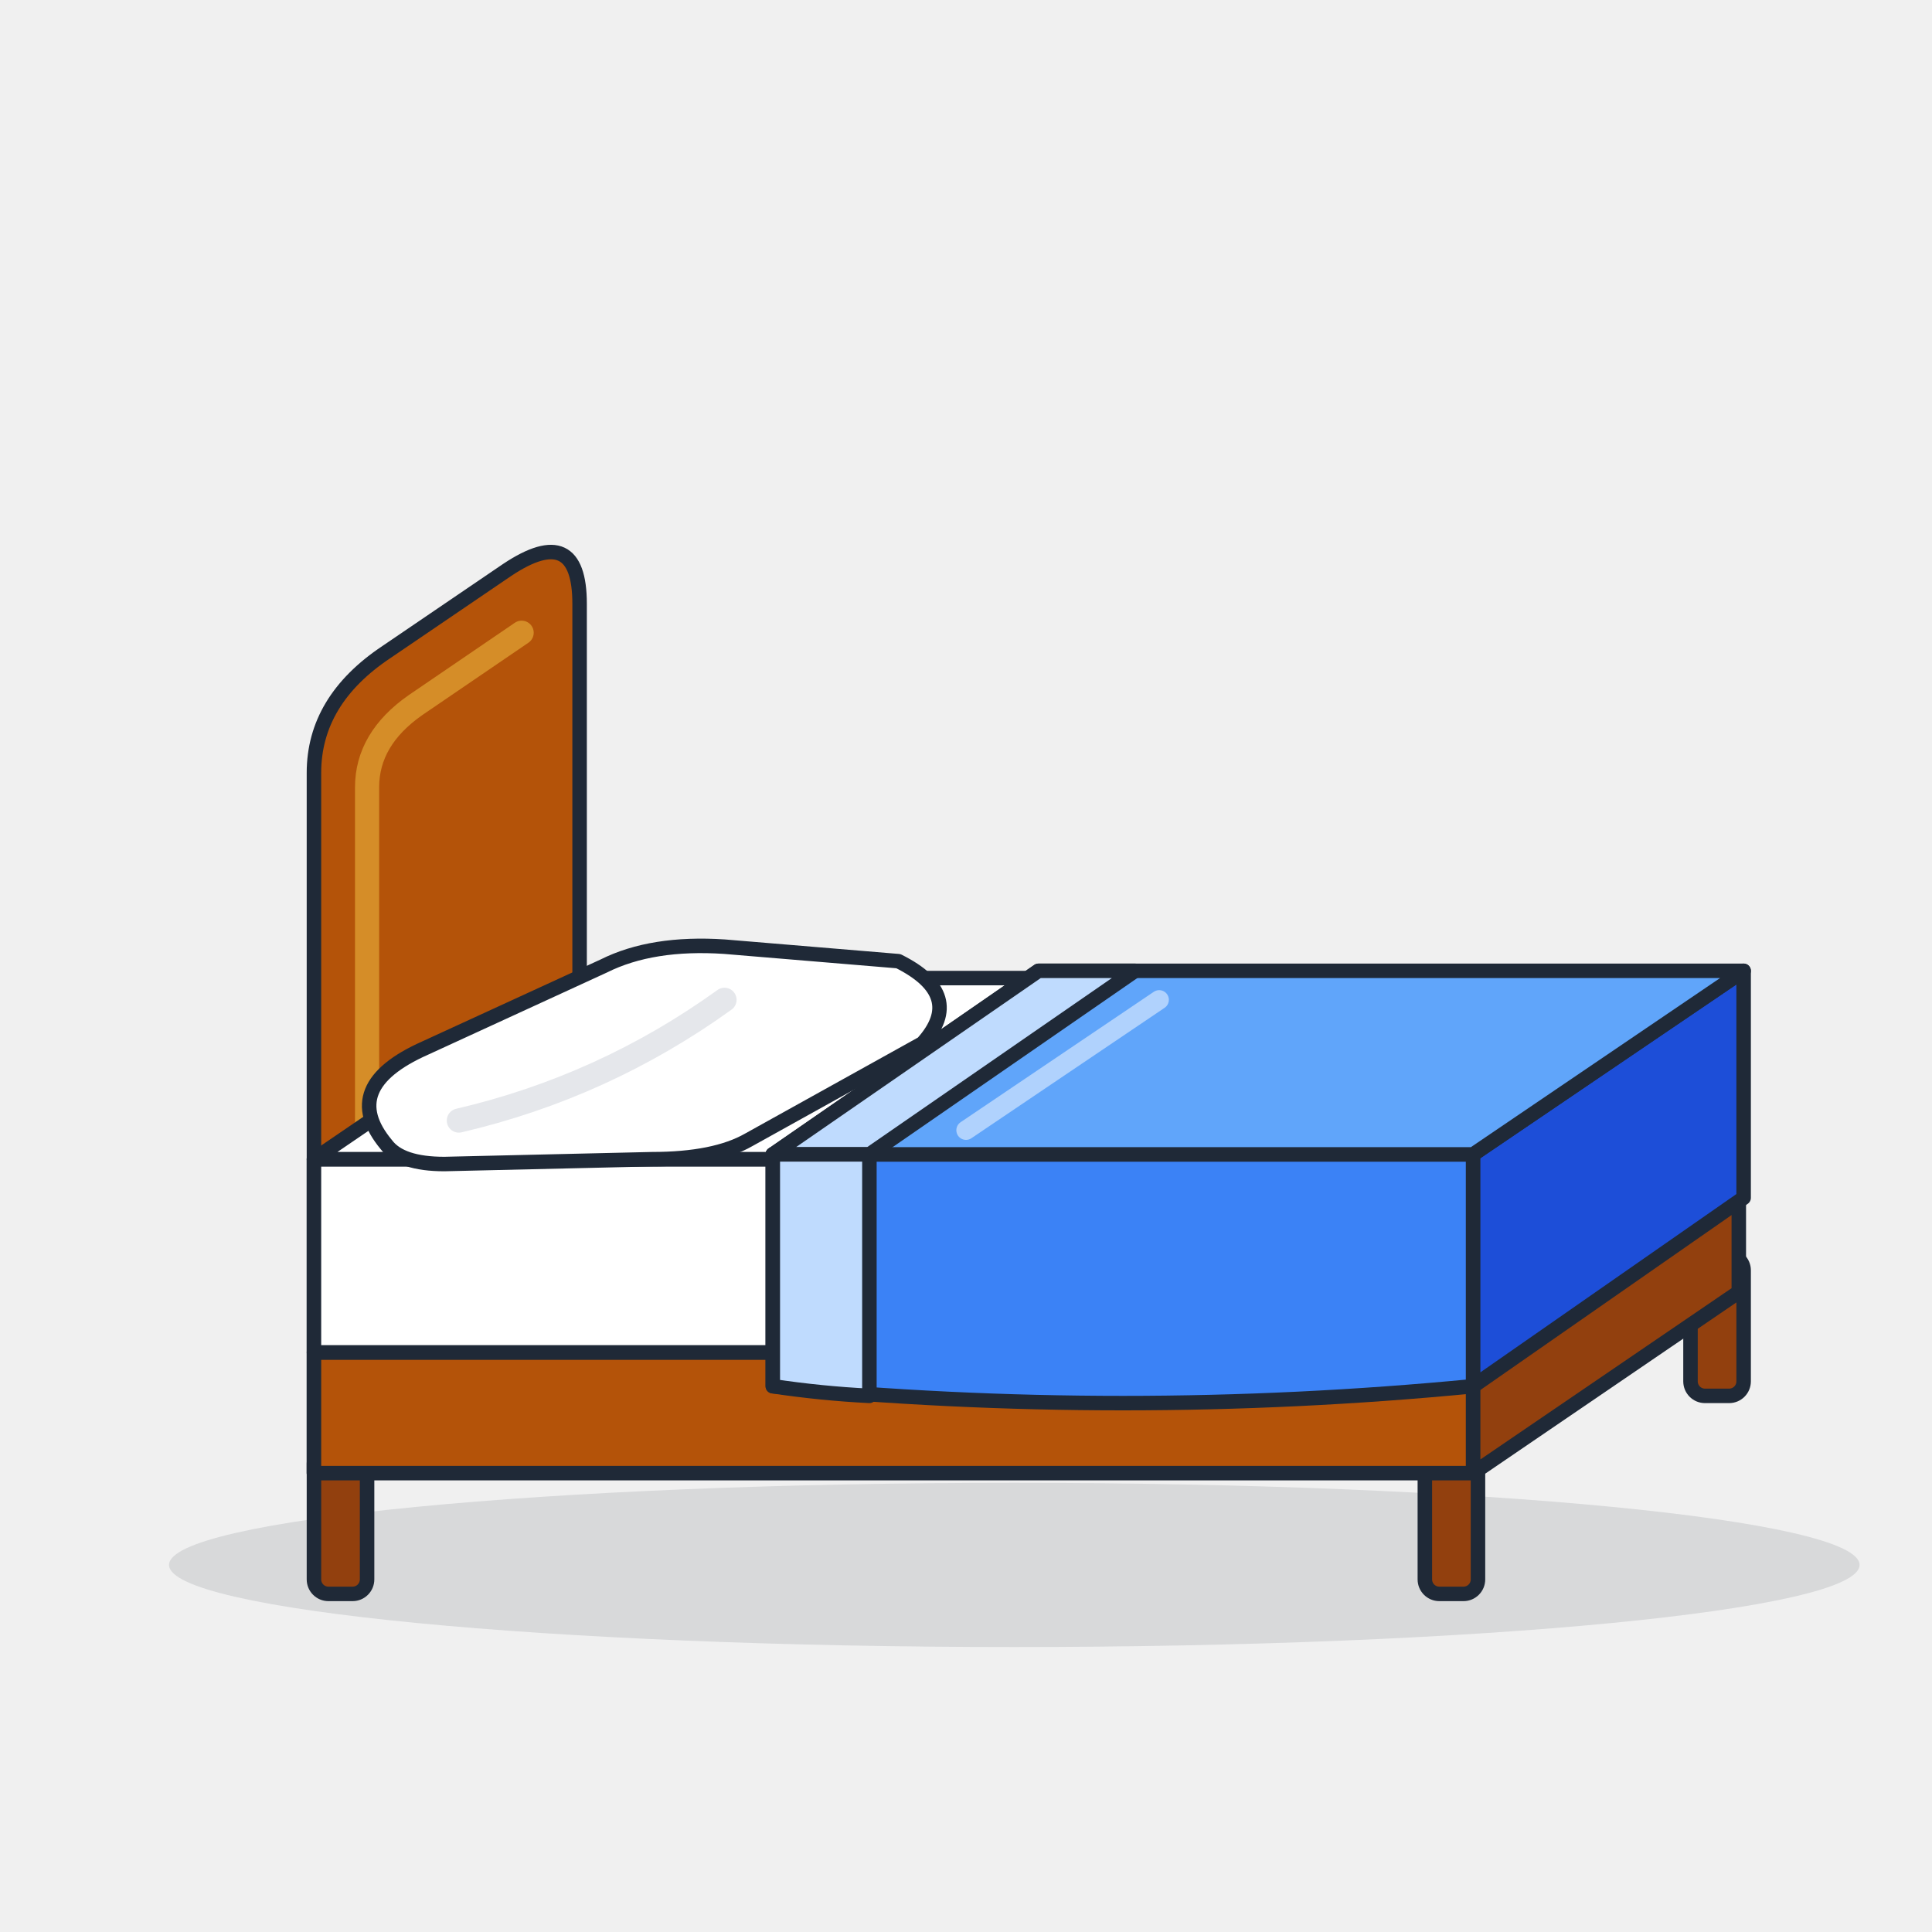
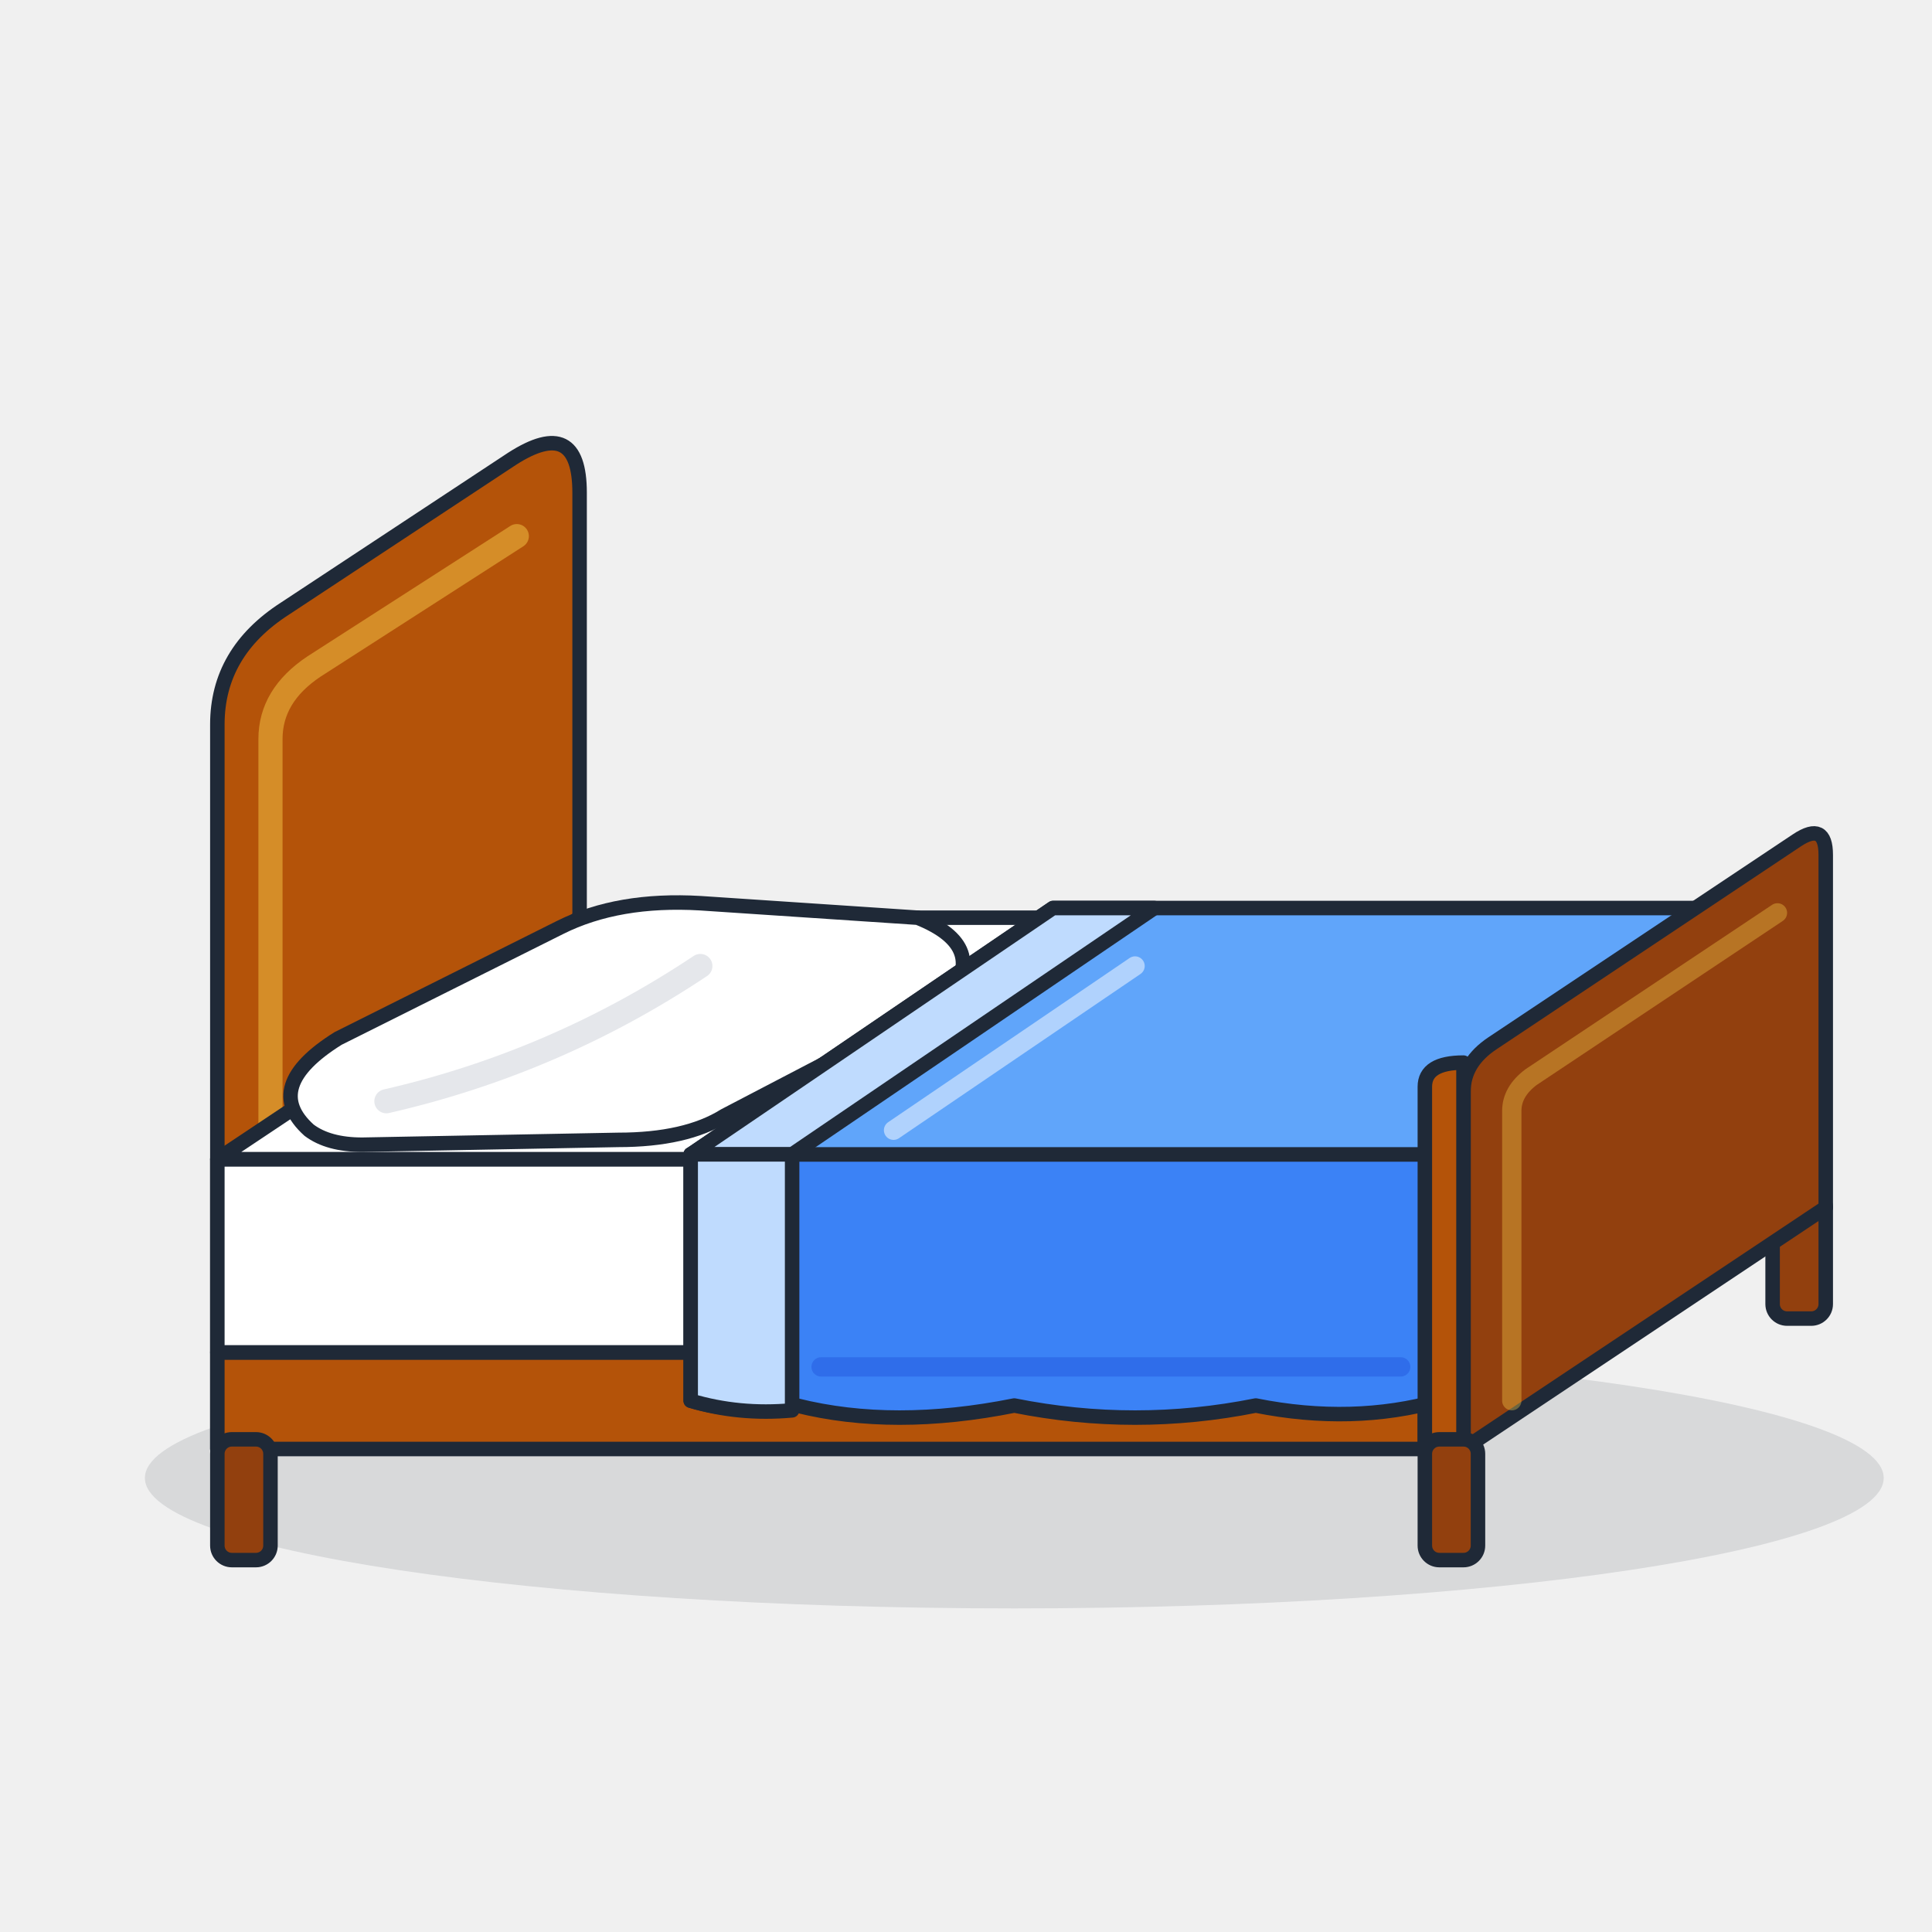
<svg xmlns="http://www.w3.org/2000/svg" viewBox="0 0 800 800">
-   <ellipse cx="420" cy="648" rx="350" ry="34" fill="#1f2937" opacity="0.12" />
+   <ellipse cx="420" cy="612" rx="360" ry="54" fill="#1f2937" opacity="0.12" />
  <g stroke="#1f2937" stroke-width="6" stroke-linejoin="round">
-     <rect x="700" y="520" width="22" height="58" rx="6" fill="#92400e" />
-     <path d="M130 610 L130 320 Q130 290 160 270 L210 236 Q240 216 240 250 L240 535 Z" fill="#b45309" />
+     <rect x="734" y="494" width="22" height="52" rx="6" fill="#92400e" />
+     <path d="M90 600 L90 300 Q90 270 118 252 L212 190 Q240 172 240 204 L240 500 Z" fill="#b45309" />
  </g>
-   <path d="M152 590 L152 326 Q152 306 172 292 L216 262" fill="none" stroke="#fcd34d" stroke-width="10" stroke-linecap="round" opacity="0.45" />
+   <path d="M112 580 L112 306 Q112 288 130 276 L214 222" fill="none" stroke="#fcd34d" stroke-width="10" stroke-linecap="round" opacity="0.45" />
  <g stroke="#1f2937" stroke-width="6" stroke-linejoin="round">
-     <rect x="130" y="600" width="22" height="60" rx="6" fill="#92400e" />
-     <rect x="590" y="600" width="22" height="60" rx="6" fill="#92400e" />
-     <path d="M130 560 L610 560 L610 610 L130 610 Z" fill="#b45309" />
-     <path d="M610 560 L720 485 L720 535 L610 610 Z" fill="#92400e" />
-     <path d="M130 480 L610 480 L610 560 L130 560 Z" fill="#ffffff" />
-     <path d="M610 480 L720 405 L720 485 L610 560 Z" fill="#e5e7eb" />
-     <path d="M130 480 L240 405 L720 405 L610 480 Z" fill="#ffffff" />
-     <path d="M160 474 Q140 450 176 434 L250 400 Q270 390 300 392 L372 398 Q400 412 382 432 L310 472 Q296 480 270 480 L184 482 Q166 482 160 474 Z" fill="#ffffff" />
+     <path d="M90 560 L590 560 L590 600 L90 600 Z" fill="#b45309" />
+     <path d="M90 480 L590 480 L590 560 L90 560 Z" fill="#ffffff" />
+     <path d="M90 480 L240 380 L740 380 L590 480 Z" fill="#ffffff" />
+     <path d="M128 468 Q108 450 140 430 L232 384 Q256 372 290 374 L380 380 Q410 392 392 414 L300 462 Q284 472 256 472 L150 474 Q136 474 128 468 Z" fill="#ffffff" />
  </g>
-   <path d="M190 464 Q250 450 300 414" fill="none" stroke="#e5e7eb" stroke-width="10" stroke-linecap="round" />
+   <path d="M160 456 Q230 440 290 400" fill="none" stroke="#e5e7eb" stroke-width="10" stroke-linecap="round" />
  <g stroke="#1f2937" stroke-width="6" stroke-linejoin="round">
-     <path d="M320 478 L610 478 L610 574 Q465 588 320 574 Z" fill="#3b82f6" />
-     <path d="M610 478 L722 402 L722 496 L610 574 Z" fill="#1d4ed8" />
-     <path d="M320 478 L430 402 L722 402 L610 478 Z" fill="#60a5fa" />
-     <path d="M320 478 L430 402 L470 402 L360 478 Z" fill="#bfdbfe" />
-     <path d="M320 478 L360 478 L360 578 Q340 577 320 574 Z" fill="#bfdbfe" />
+     <path d="M286 478 L596 478 L596 580 Q560 590 520 582 Q470 592 420 582 Q370 592 330 582 Q306 586 286 580 Z" fill="#3b82f6" />
+     <path d="M286 478 L436 376 L746 376 L596 478 Z" fill="#60a5fa" />
+     <path d="M286 478 L436 376 L478 376 L328 478 Z" fill="#bfdbfe" />
+     <path d="M286 478 L328 478 L328 584 Q306 586 286 580 Z" fill="#bfdbfe" />
  </g>
-   <g fill="none" stroke="#ffffff" stroke-width="8" stroke-linecap="round" opacity="0.5">
-     <path d="M400 468 L480 414" />
+   <path d="M370 468 L470 400" stroke="#ffffff" stroke-width="8" stroke-linecap="round" opacity="0.5" />
+   <path d="M340 566 L580 566" stroke="#1d4ed8" stroke-width="8" stroke-linecap="round" opacity="0.4" />
+   <g stroke="#1f2937" stroke-width="6" stroke-linejoin="round">
+     <path d="M606 600 L606 452 Q606 440 618 432 L744 348 Q756 340 756 354 L756 500 Z" fill="#92400e" />
+     <path d="M590 600 L590 450 Q590 440 606 440 L606 600 Z" fill="#b45309" />
+     <rect x="90" y="596" width="22" height="50" rx="6" fill="#92400e" />
+     <rect x="590" y="596" width="22" height="50" rx="6" fill="#92400e" />
  </g>
+   <path d="M626 580 L626 460 Q626 452 634 446 L736 378" fill="none" stroke="#fcd34d" stroke-width="8" stroke-linecap="round" opacity="0.35" />
</svg>
